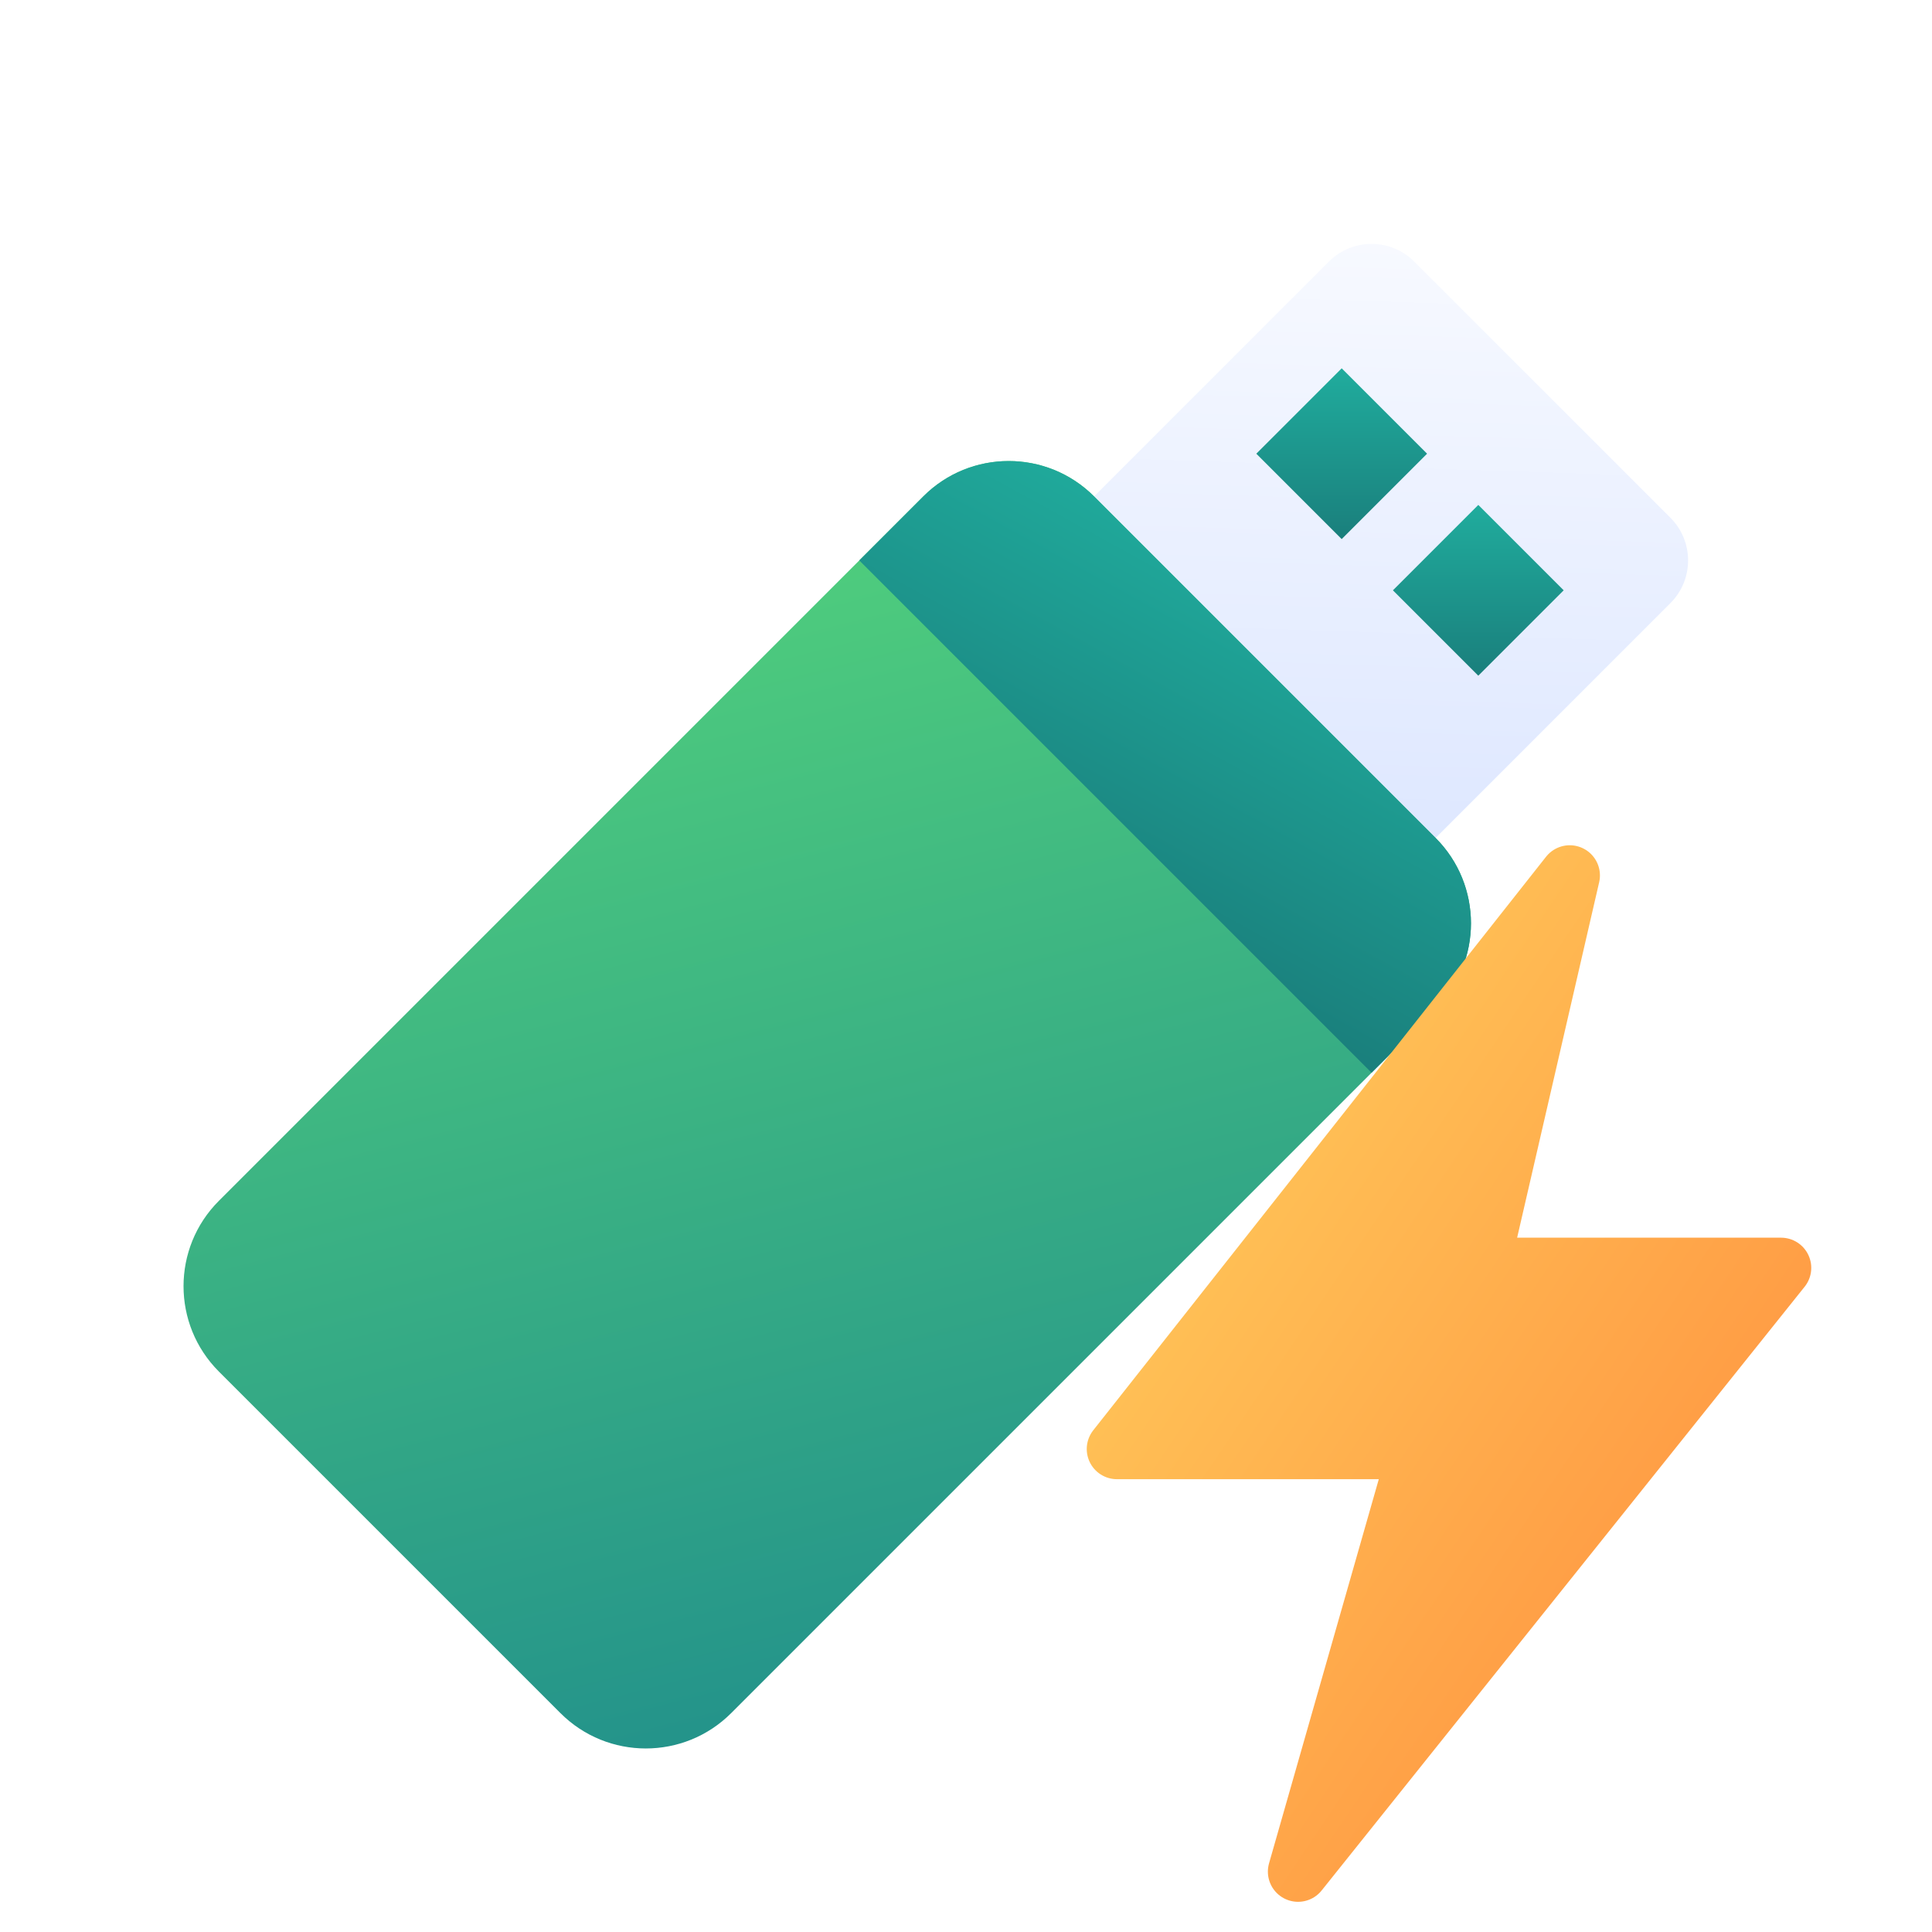
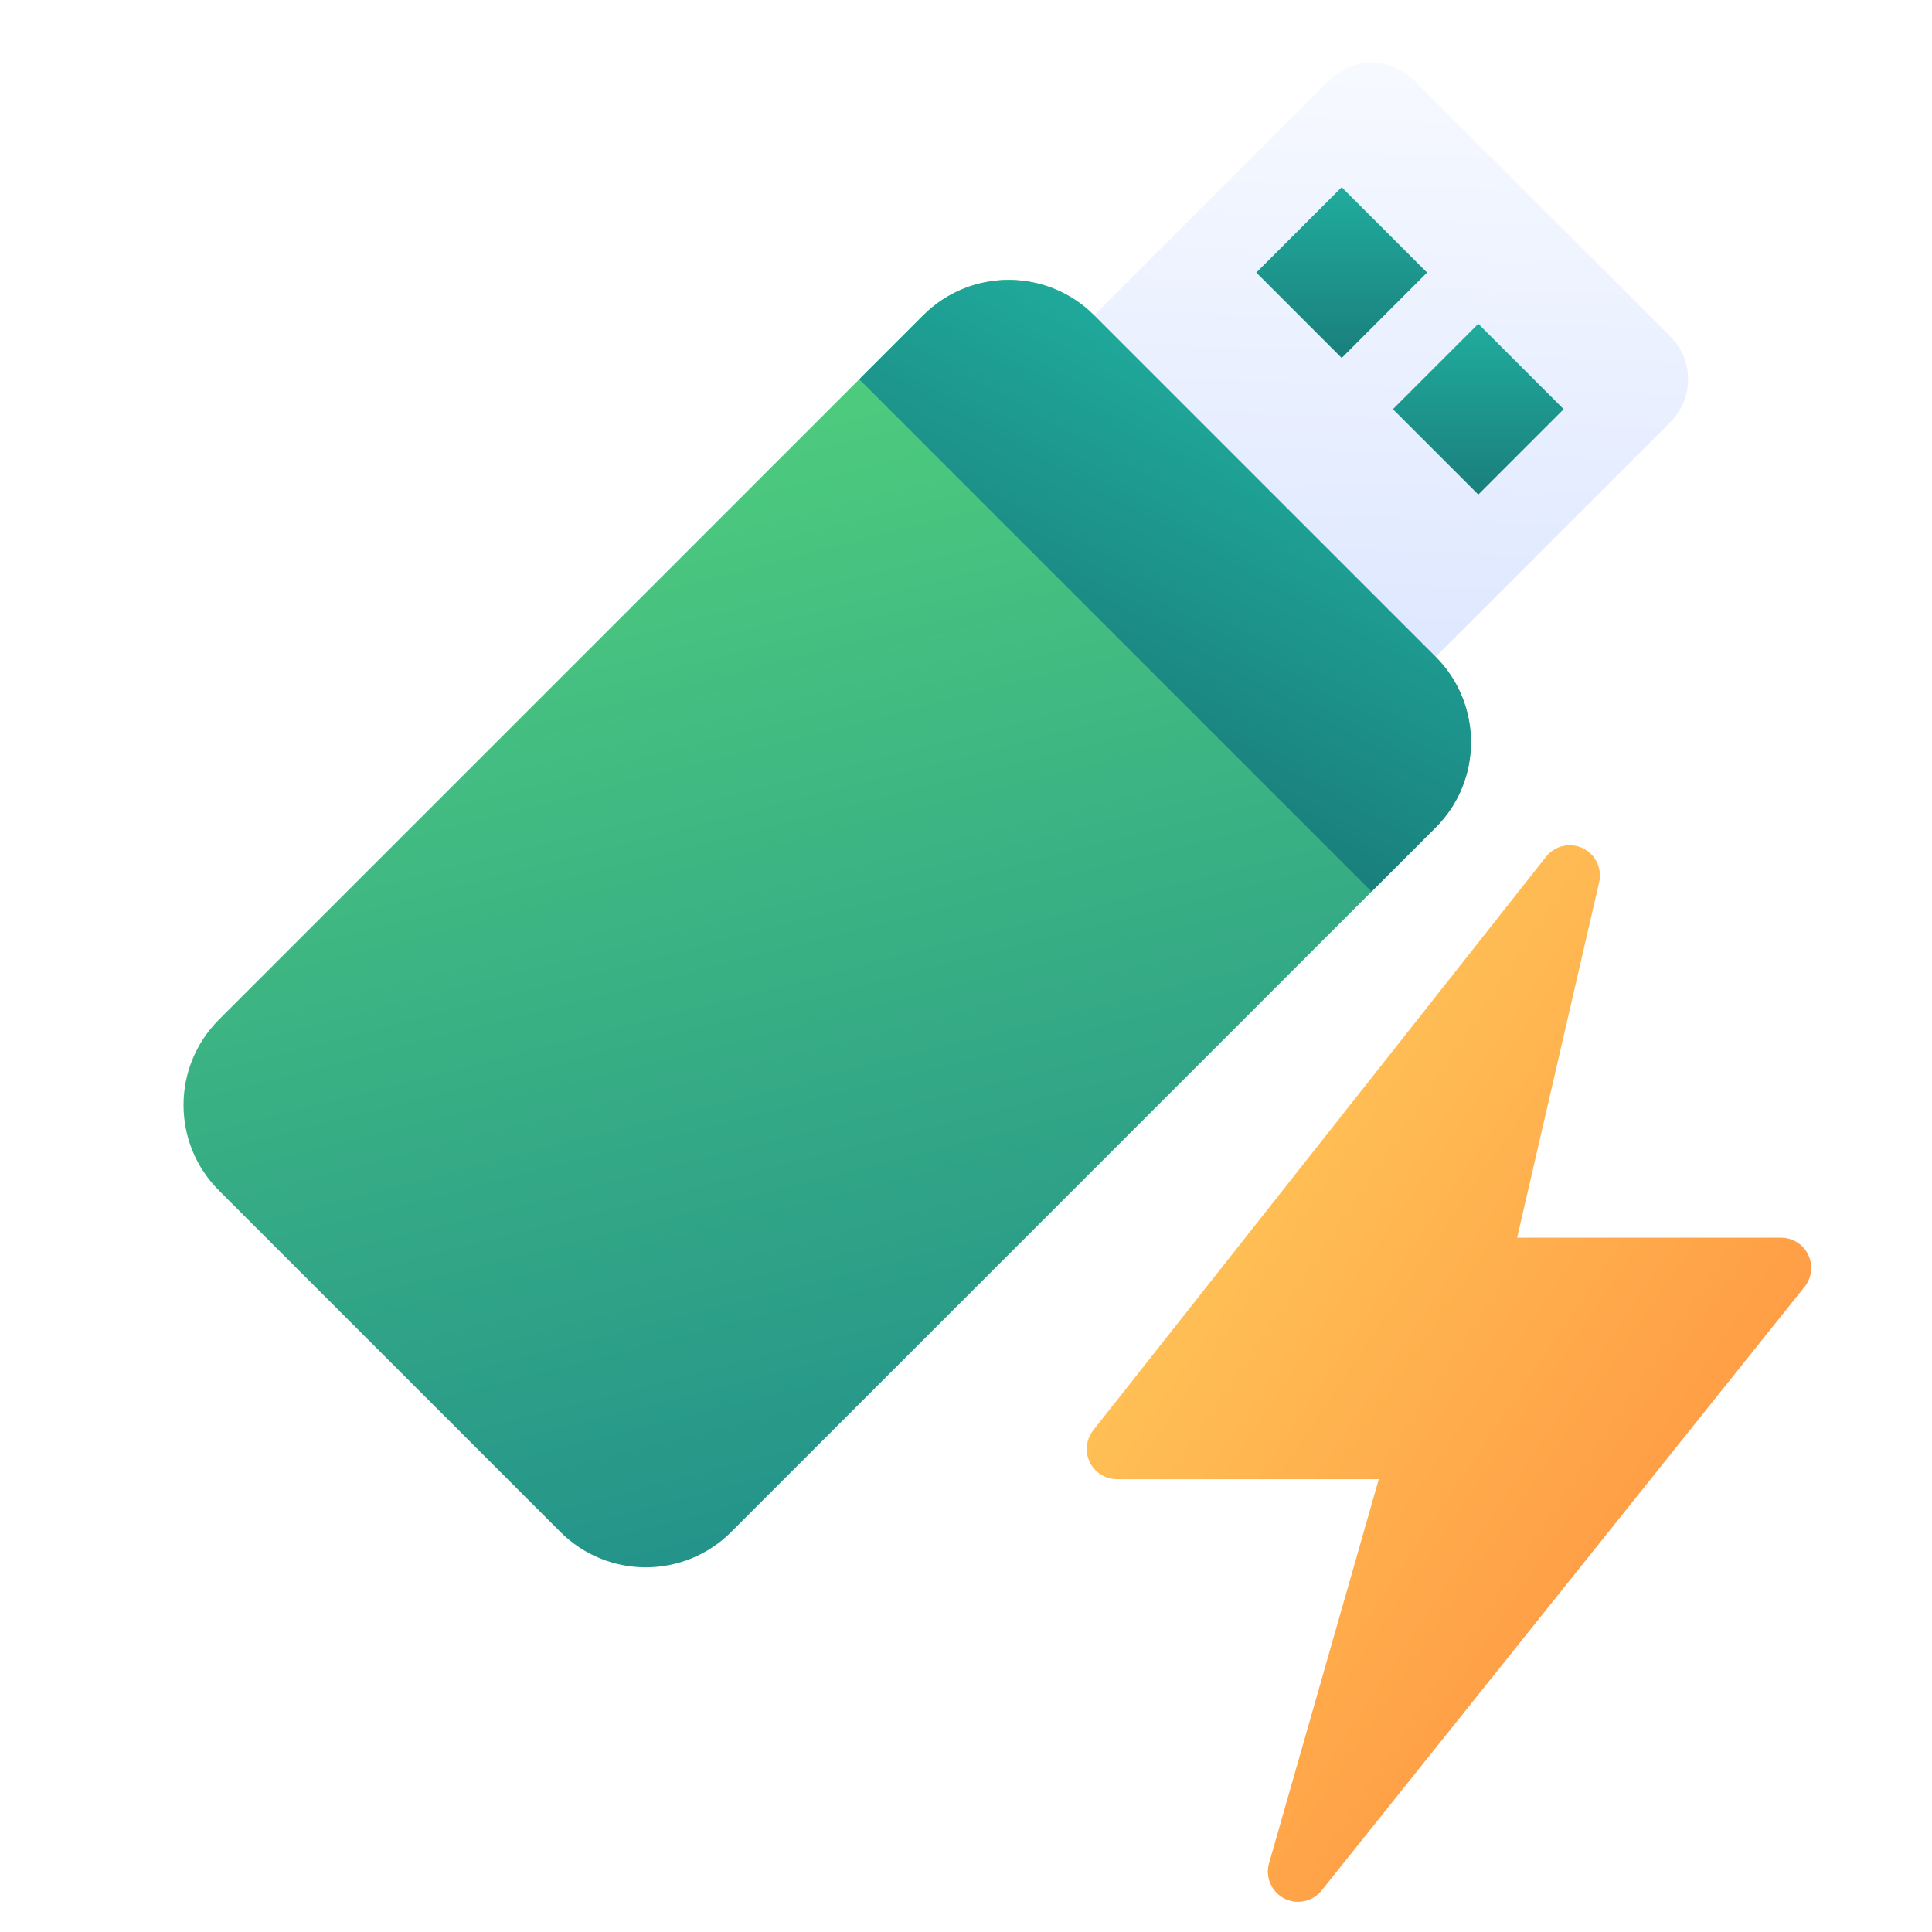
<svg xmlns="http://www.w3.org/2000/svg" width="32" height="32" viewBox="0 0 32 32">
  <defs>
    <linearGradient id="paper" x1="0" y1="0" x2="1" y2="1">
      <stop offset="0" stop-color="#F8FAFF" />
      <stop offset="1" stop-color="#DCE6FF" />
    </linearGradient>
    <linearGradient id="green-main" x1="0" y1="0" x2="1" y2="1">
      <stop offset="0" stop-color="#52D17C" />
      <stop offset="1" stop-color="#22918B" />
    </linearGradient>
    <linearGradient id="green-deep" x1="0" y1="0" x2="1" y2="1">
      <stop offset="0" stop-color="#20AC9D" />
      <stop offset="1" stop-color="#1A7F7C" />
    </linearGradient>
    <linearGradient id="orange" x1="0" y1="0" x2="1" y2="1">
      <stop offset="0" stop-color="#FFD25E" />
      <stop offset="1" stop-color="#FF8A3C" />
    </linearGradient>
  </defs>
-   <g transform="rotate(45 16 16)">
-     <rect x="12" y="2.5" width="8" height="7.5" rx="1" fill="url(#paper)" />
-     <rect x="10" y="9" width="12" height="20.5" rx="2" fill="url(#green-main)" />
-     <path fill="url(#green-deep)" d="M12 9H20A2 2 0 0 1 22 11V12.5H10V11A2 2 0 0 1 12 9Z" />
-     <rect x="13.4" y="4.6" width="2" height="2" rx="0" fill="url(#green-deep)" />
-     <rect x="16.6" y="4.6" width="2" height="2" rx="0" fill="url(#green-deep)" />
+   <g transform="rotate(45 16 13)">
+     <rect x="12" y="-0.5" width="8" height="7.5" rx="1" fill="url(#paper)" />
+     <rect x="10" y="6" width="12" height="20.5" rx="2" fill="url(#green-main)" />
+     <path fill="url(#green-deep)" d="M12 6H20A2 2 0 0 1 22 8V9.5H10V8A2 2 0 0 1 12 6Z" />
+     <rect x="13.4" y="1.6" width="2" height="2" rx="0" fill="url(#green-deep)" />
+     <rect x="16.6" y="1.6" width="2" height="2" rx="0" fill="url(#green-deep)" />
  </g>
  <path fill="url(#orange)" stroke="url(#orange)" stroke-width="1" stroke-linejoin="round" d="M26 14.5L18.5 24L23.5 24L21.5 31L29.5 21L24.5 21Z" />
</svg>
